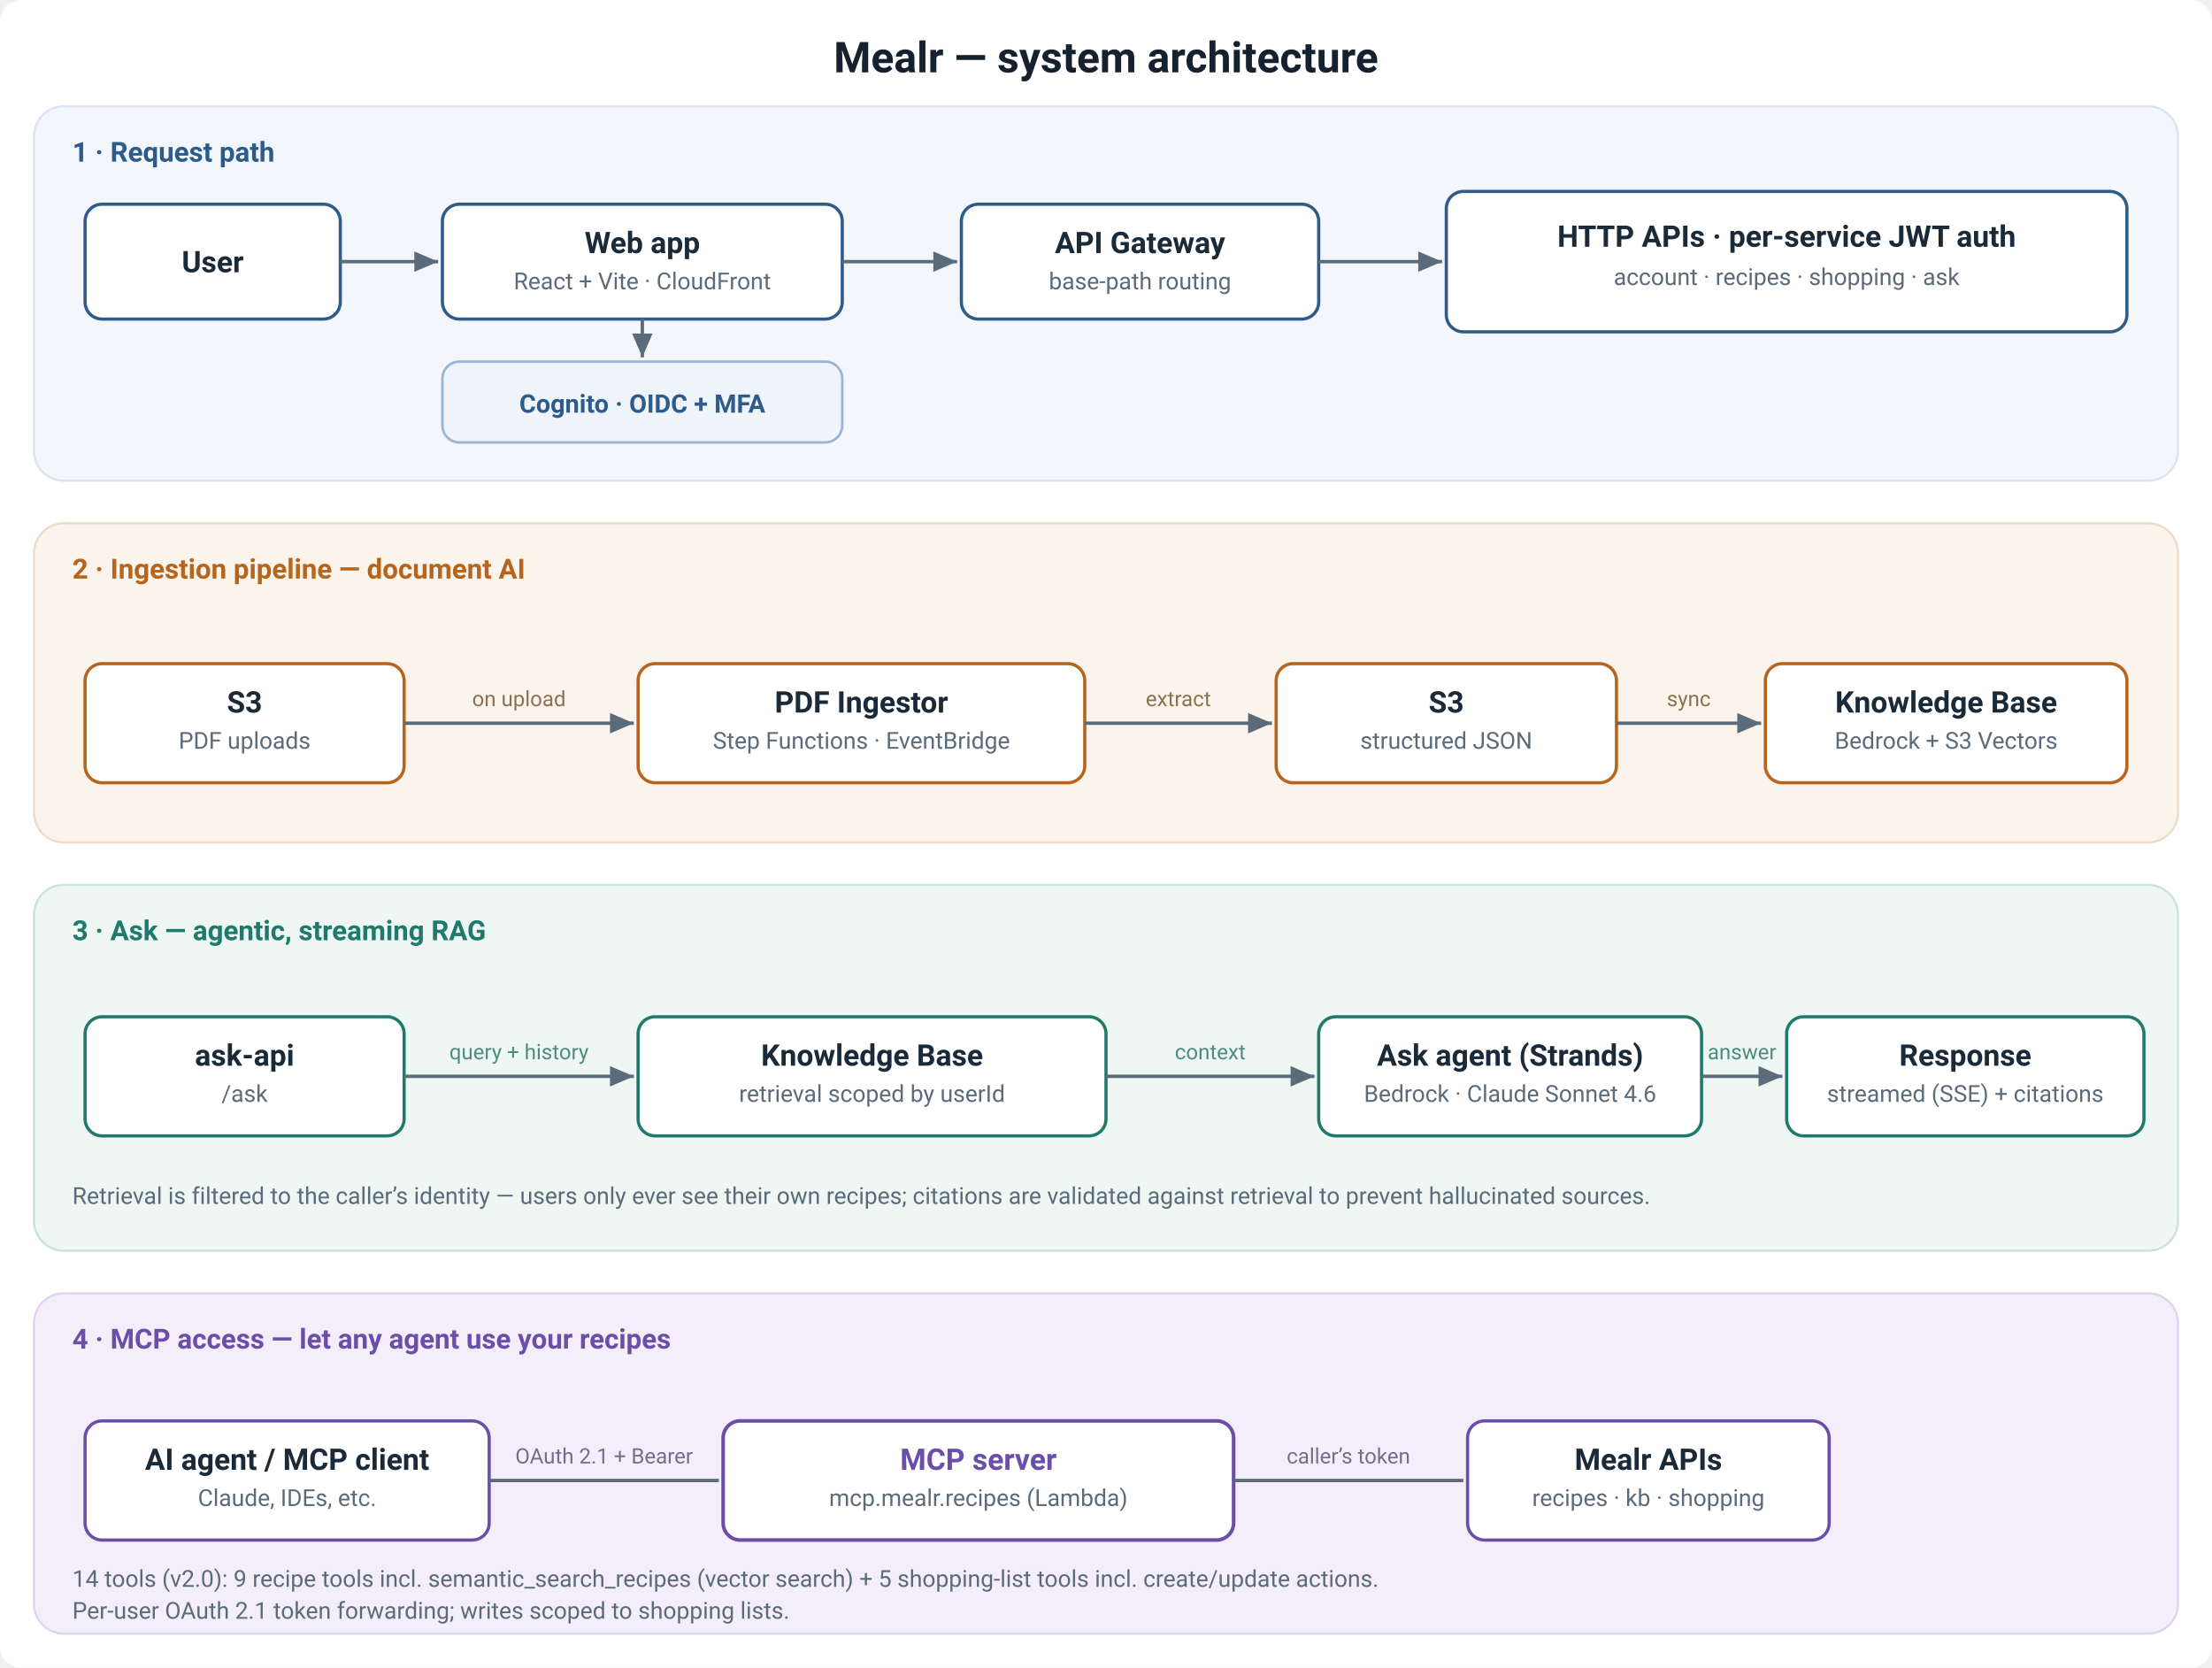
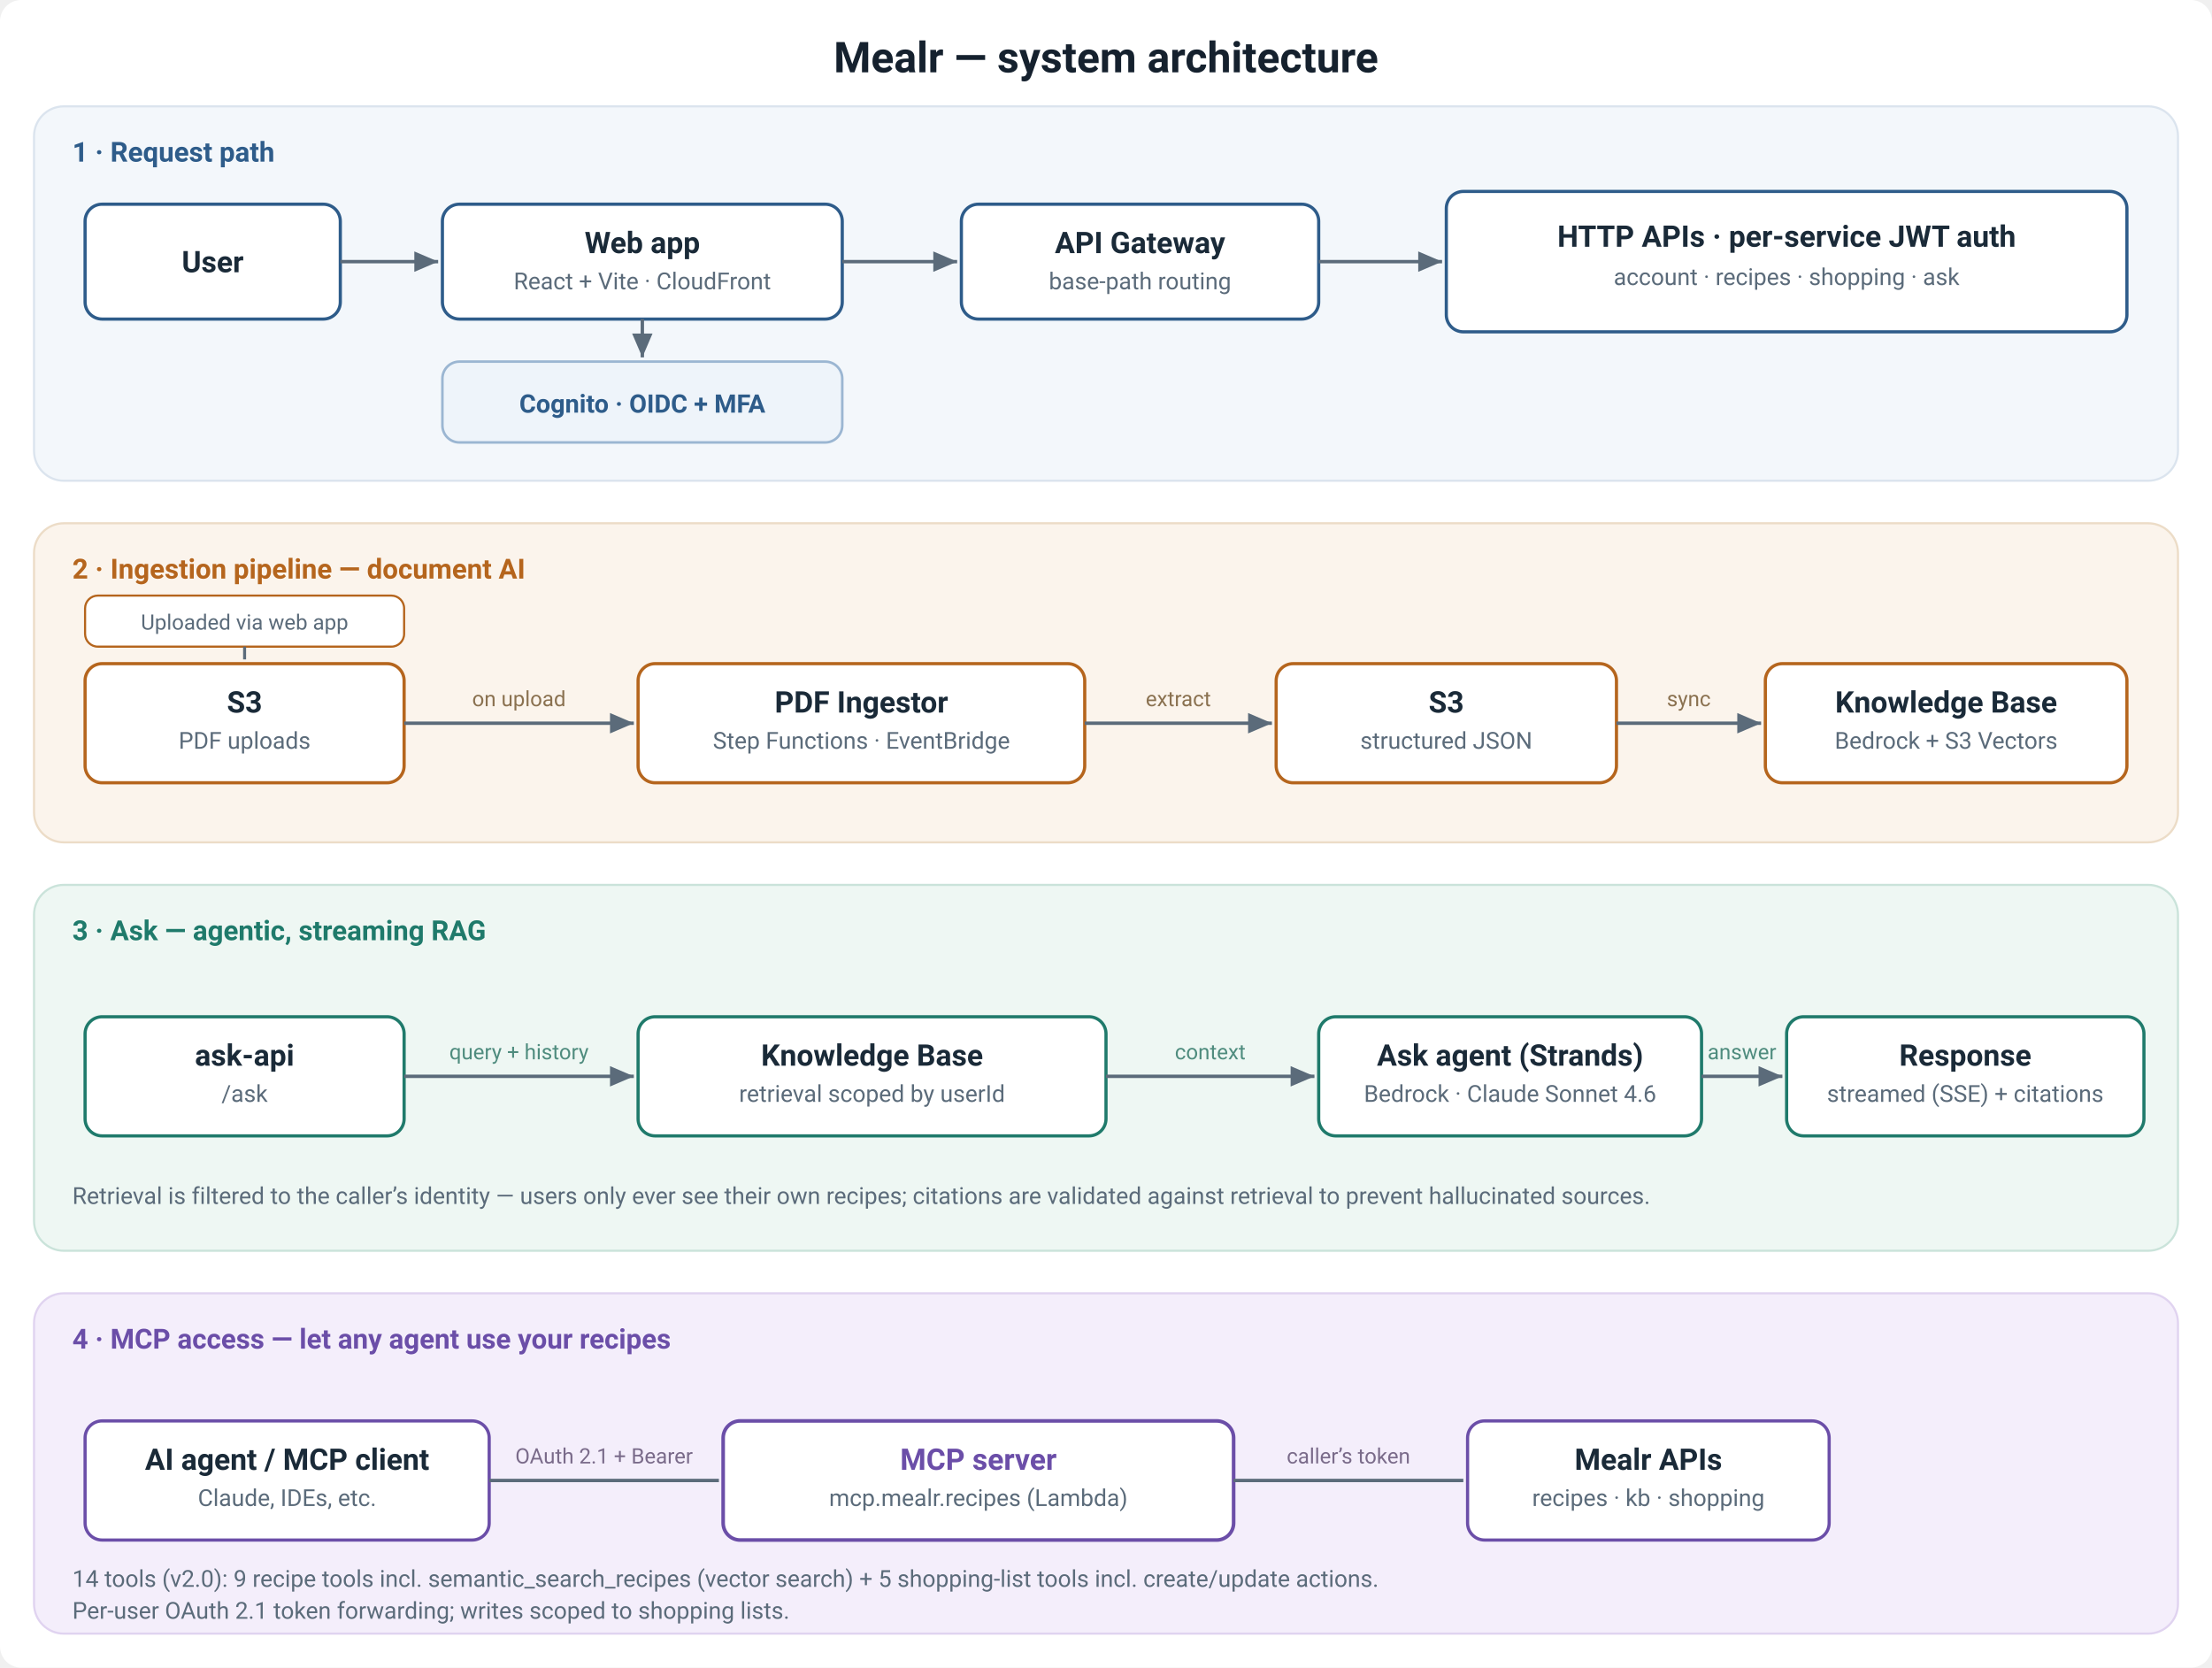
<svg xmlns="http://www.w3.org/2000/svg" viewBox="0 0 1040 784" font-family="-apple-system, BlinkMacSystemFont, 'Segoe UI', Roboto, Helvetica, Arial, sans-serif">
  <defs>
    <marker id="arrow" markerWidth="9" markerHeight="9" refX="7" refY="3" orient="auto" markerUnits="strokeWidth">
      <path d="M0,0 L7,3 L0,6 Z" fill="#5b6b7a" />
    </marker>
  </defs>
  <rect x="0" y="0" width="1040" height="784" rx="10" fill="#ffffff" />
  <text x="520" y="34" text-anchor="middle" font-size="20" font-weight="700" fill="#15212e">Mealr — system architecture</text>
  <rect x="16" y="50" width="1008" height="176" rx="14" fill="#f3f7fb" stroke="#dbe4ee" />
  <text x="34" y="76" font-size="13" font-weight="700" fill="#2E5C8A">1 · Request path</text>
  <rect x="40" y="96" width="120" height="54" rx="8" fill="#fff" stroke="#2E5C8A" stroke-width="1.5" />
  <text x="100" y="128" text-anchor="middle" font-size="14" font-weight="600" fill="#1a2a38">User</text>
  <rect x="208" y="96" width="188" height="54" rx="8" fill="#fff" stroke="#2E5C8A" stroke-width="1.5" />
  <text x="302" y="119" text-anchor="middle" font-size="14" font-weight="600" fill="#1a2a38">Web app</text>
  <text x="302" y="136" text-anchor="middle" font-size="11" fill="#5b6b7a">React + Vite · CloudFront</text>
  <rect x="452" y="96" width="168" height="54" rx="8" fill="#fff" stroke="#2E5C8A" stroke-width="1.5" />
  <text x="536" y="119" text-anchor="middle" font-size="14" font-weight="600" fill="#1a2a38">API Gateway</text>
  <text x="536" y="136" text-anchor="middle" font-size="11" fill="#5b6b7a">base-path routing</text>
  <rect x="680" y="90" width="320" height="66" rx="8" fill="#fff" stroke="#2E5C8A" stroke-width="1.5" />
  <text x="840" y="116" text-anchor="middle" font-size="14" font-weight="600" fill="#1a2a38">HTTP APIs · per-service JWT auth</text>
  <text x="840" y="134" text-anchor="middle" font-size="11" fill="#5b6b7a">account · recipes · shopping · ask</text>
  <rect x="208" y="170" width="188" height="38" rx="8" fill="#eef4fa" stroke="#9bb6d2" stroke-width="1.2" />
  <text x="302" y="194" text-anchor="middle" font-size="12" font-weight="600" fill="#2E5C8A">Cognito · OIDC + MFA</text>
  <line x1="160" y1="123" x2="206" y2="123" stroke="#5b6b7a" stroke-width="1.6" marker-end="url(#arrow)" />
  <line x1="396" y1="123" x2="450" y2="123" stroke="#5b6b7a" stroke-width="1.6" marker-end="url(#arrow)" />
  <line x1="620" y1="123" x2="678" y2="123" stroke="#5b6b7a" stroke-width="1.6" marker-end="url(#arrow)" />
  <line x1="302" y1="150" x2="302" y2="168" stroke="#5b6b7a" stroke-width="1.6" marker-end="url(#arrow)" />
  <rect x="16" y="246" width="1008" height="150" rx="14" fill="#fbf4ec" stroke="#ecdcc7" />
  <text x="34" y="272" font-size="13" font-weight="700" fill="#B5651D">2 · Ingestion pipeline — document AI</text>
+   <rect x="40" y="280" width="150" height="24" rx="6" fill="#fff" stroke="#B5651D" />
+   <text x="115" y="296" text-anchor="middle" font-size="10" fill="#5b6b7a">Uploaded via web app</text>
+   <line x1="115" y1="304" x2="115" y2="310" stroke="#5b6b7a" stroke-width="1.4" marker-end="url(#ar)" />
  <rect x="40" y="312" width="150" height="56" rx="8" fill="#fff" stroke="#B5651D" stroke-width="1.5" />
  <text x="115" y="335" text-anchor="middle" font-size="14" font-weight="600" fill="#1a2a38">S3</text>
  <text x="115" y="352" text-anchor="middle" font-size="11" fill="#5b6b7a">PDF uploads</text>
  <rect x="300" y="312" width="210" height="56" rx="8" fill="#fff" stroke="#B5651D" stroke-width="1.5" />
  <text x="405" y="335" text-anchor="middle" font-size="14" font-weight="600" fill="#1a2a38">PDF Ingestor</text>
  <text x="405" y="352" text-anchor="middle" font-size="11" fill="#5b6b7a">Step Functions · EventBridge</text>
  <rect x="600" y="312" width="160" height="56" rx="8" fill="#fff" stroke="#B5651D" stroke-width="1.5" />
  <text x="680" y="335" text-anchor="middle" font-size="14" font-weight="600" fill="#1a2a38">S3</text>
  <text x="680" y="352" text-anchor="middle" font-size="11" fill="#5b6b7a">structured JSON</text>
  <rect x="830" y="312" width="170" height="56" rx="8" fill="#fff" stroke="#B5651D" stroke-width="1.5" />
  <text x="915" y="335" text-anchor="middle" font-size="14" font-weight="600" fill="#1a2a38">Knowledge Base</text>
  <text x="915" y="352" text-anchor="middle" font-size="11" fill="#5b6b7a">Bedrock + S3 Vectors</text>
  <line x1="190" y1="340" x2="298" y2="340" stroke="#5b6b7a" stroke-width="1.6" marker-end="url(#arrow)" />
  <text x="244" y="332" text-anchor="middle" font-size="10" fill="#8a7150">on upload</text>
  <line x1="510" y1="340" x2="598" y2="340" stroke="#5b6b7a" stroke-width="1.6" marker-end="url(#arrow)" />
  <text x="554" y="332" text-anchor="middle" font-size="10" fill="#8a7150">extract</text>
  <line x1="760" y1="340" x2="828" y2="340" stroke="#5b6b7a" stroke-width="1.6" marker-end="url(#arrow)" />
  <text x="794" y="332" text-anchor="middle" font-size="10" fill="#8a7150">sync</text>
  <rect x="16" y="416" width="1008" height="172" rx="14" fill="#eef7f3" stroke="#cae3da" />
  <text x="34" y="442" font-size="13" font-weight="700" fill="#1F7A6B">3 · Ask — agentic, streaming RAG</text>
  <rect x="40" y="478" width="150" height="56" rx="8" fill="#fff" stroke="#1F7A6B" stroke-width="1.5" />
  <text x="115" y="501" text-anchor="middle" font-size="14" font-weight="600" fill="#1a2a38">ask-api</text>
  <text x="115" y="518" text-anchor="middle" font-size="11" fill="#5b6b7a">/ask</text>
  <rect x="300" y="478" width="220" height="56" rx="8" fill="#fff" stroke="#1F7A6B" stroke-width="1.5" />
  <text x="410" y="501" text-anchor="middle" font-size="14" font-weight="600" fill="#1a2a38">Knowledge Base</text>
  <text x="410" y="518" text-anchor="middle" font-size="11" fill="#5b6b7a">retrieval scoped by userId</text>
  <rect x="620" y="478" width="180" height="56" rx="8" fill="#fff" stroke="#1F7A6B" stroke-width="1.5" />
  <text x="710" y="501" text-anchor="middle" font-size="14" font-weight="600" fill="#1a2a38">Ask agent (Strands)</text>
  <text x="710" y="518" text-anchor="middle" font-size="11" fill="#5b6b7a">Bedrock · Claude Sonnet 4.6</text>
  <rect x="840" y="478" width="168" height="56" rx="8" fill="#fff" stroke="#1F7A6B" stroke-width="1.5" />
  <text x="924" y="501" text-anchor="middle" font-size="14" font-weight="600" fill="#1a2a38">Response</text>
  <text x="924" y="518" text-anchor="middle" font-size="11" fill="#5b6b7a">streamed (SSE) + citations</text>
  <line x1="190" y1="506" x2="298" y2="506" stroke="#5b6b7a" stroke-width="1.6" marker-end="url(#arrow)" />
  <text x="244" y="498" text-anchor="middle" font-size="10" fill="#4f8c7e">query + history</text>
  <line x1="520" y1="506" x2="618" y2="506" stroke="#5b6b7a" stroke-width="1.6" marker-end="url(#arrow)" />
  <text x="569" y="498" text-anchor="middle" font-size="10" fill="#4f8c7e">context</text>
  <line x1="800" y1="506" x2="838" y2="506" stroke="#5b6b7a" stroke-width="1.6" marker-end="url(#arrow)" />
  <text x="819" y="498" text-anchor="middle" font-size="10" fill="#4f8c7e">answer</text>
  <text x="34" y="566" font-size="11" fill="#5b6b7a">Retrieval is filtered to the caller’s identity — users only ever see their own recipes; citations are validated against retrieval to prevent hallucinated sources.</text>
  <rect x="16" y="608" width="1008" height="160" rx="14" fill="#f4eefb" stroke="#e0d3f0" />
  <text x="34" y="634" font-size="13" font-weight="700" fill="#6b4ea8">4 · MCP access — let any agent use your recipes</text>
  <rect x="40" y="668" width="190" height="56" rx="8" fill="#fff" stroke="#6b4ea8" stroke-width="1.5" />
  <text x="135" y="691" text-anchor="middle" font-size="14" font-weight="600" fill="#1a2a38">AI agent / MCP client</text>
  <text x="135" y="708" text-anchor="middle" font-size="11" fill="#5b6b7a">Claude, IDEs, etc.</text>
  <rect x="340" y="668" width="240" height="56" rx="8" fill="#fff" stroke="#6b4ea8" stroke-width="1.7" />
  <text x="460" y="691" text-anchor="middle" font-size="14" font-weight="600" fill="#6b4ea8">MCP server</text>
  <text x="460" y="708" text-anchor="middle" font-size="11" fill="#5b6b7a">mcp.mealr.recipes (Lambda)</text>
  <rect x="690" y="668" width="170" height="56" rx="8" fill="#fff" stroke="#6b4ea8" stroke-width="1.5" />
  <text x="775" y="691" text-anchor="middle" font-size="14" font-weight="600" fill="#1a2a38">Mealr APIs</text>
  <text x="775" y="708" text-anchor="middle" font-size="11" fill="#5b6b7a">recipes · kb · shopping</text>
  <line x1="230" y1="696" x2="338" y2="696" stroke="#5b6b7a" stroke-width="1.6" marker-end="url(#ar)" />
  <text x="284" y="688" text-anchor="middle" font-size="10" fill="#7a6b8a">OAuth 2.1 + Bearer</text>
  <line x1="580" y1="696" x2="688" y2="696" stroke="#5b6b7a" stroke-width="1.6" marker-end="url(#ar)" />
  <text x="634" y="688" text-anchor="middle" font-size="10" fill="#7a6b8a">caller’s token</text>
  <text x="34" y="746" font-size="11" fill="#5b6b7a">14 tools (v2.0): 9 recipe tools incl. semantic_search_recipes (vector search) + 5 shopping-list tools incl. create/update actions.</text>
  <text x="34" y="761" font-size="11" fill="#5b6b7a">Per-user OAuth 2.1 token forwarding; writes scoped to shopping lists.</text>
</svg>
